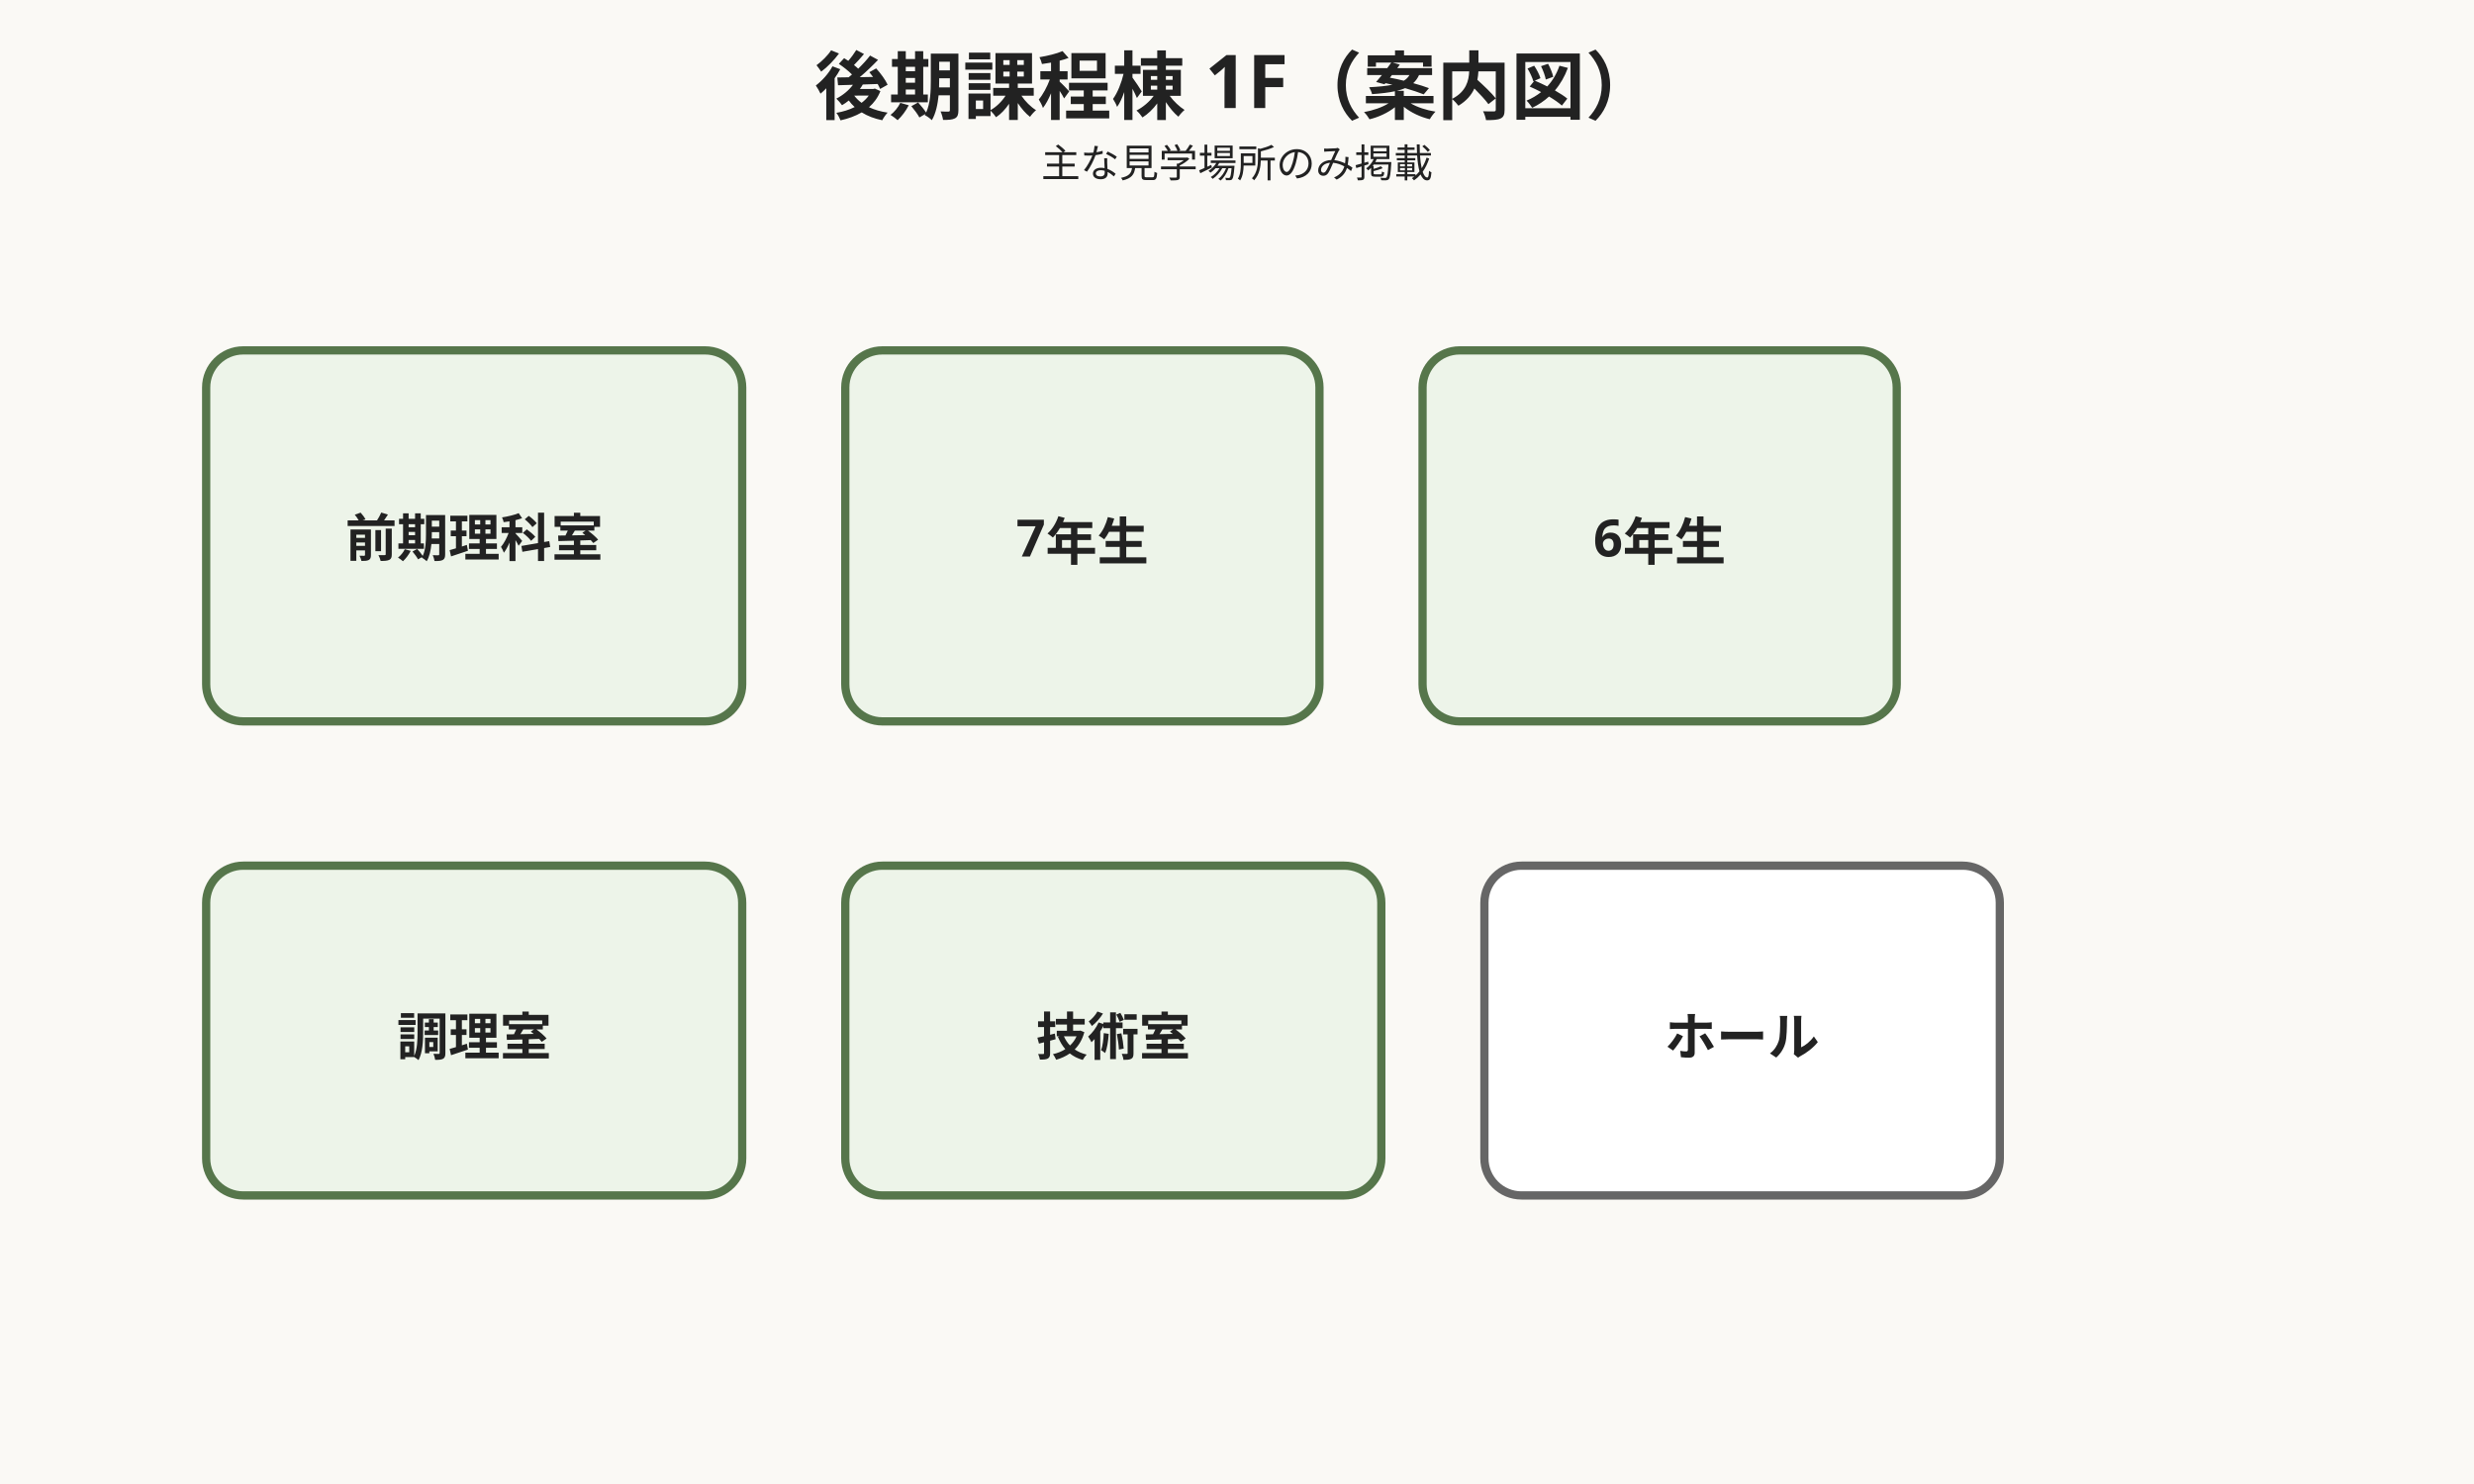
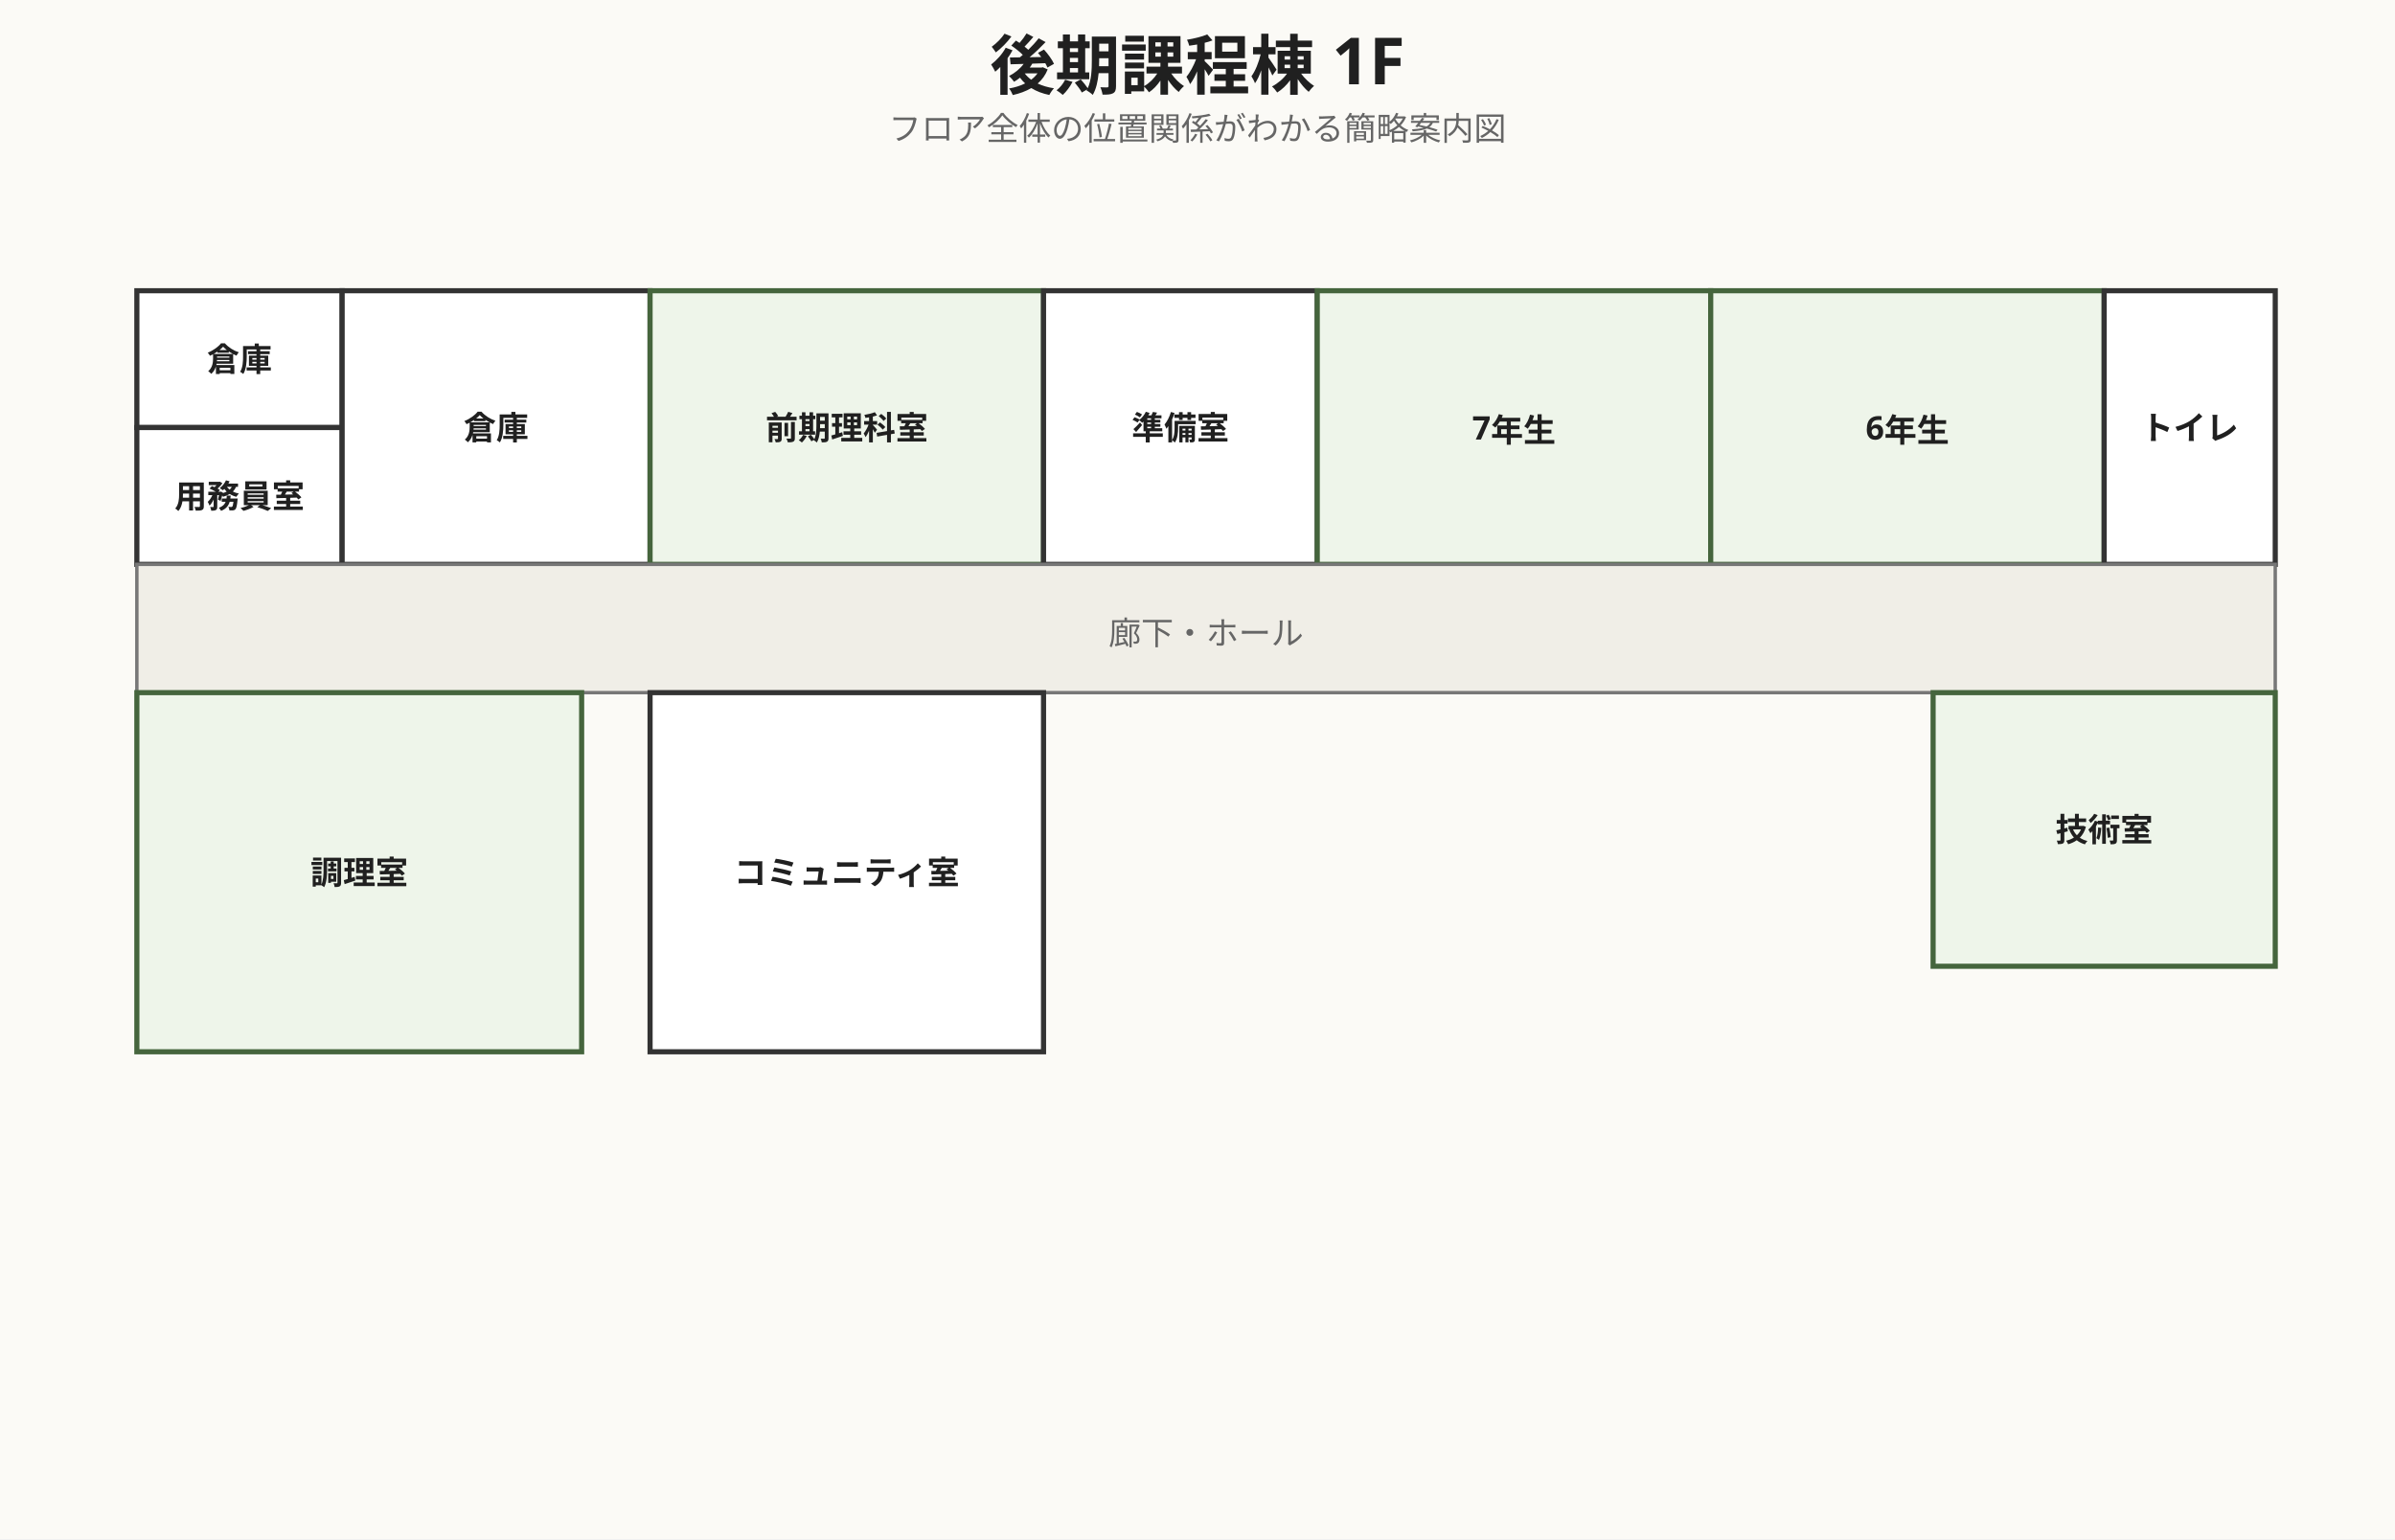
- <svg xmlns="http://www.w3.org/2000/svg" width="1200" height="720" viewBox="0 0 1200 720">
-   <rect width="1200" height="720" fill="#faf9f5" />
-   <style>.t{font-family:"Noto Sans JP",sans-serif;fill:#222}.h{font-size:36px;font-weight:700}.m{font-size:25px;font-weight:700}.c{fill:#edf4e9;stroke:#56764b;stroke-width:4}.b{fill:#fff;stroke:#666;stroke-width:4}.s{font-size:19px}</style>
-   <text x="600" y="55" text-anchor="middle" class="t h">後期課程棟 1F（案内図）</text>
-   <text x="600" y="86" text-anchor="middle" class="t s">主な見学場所のみ掲載</text>
-   <rect x="100" y="170" width="260" height="180" rx="18" class="c" />
-   <text x="230" y="270" text-anchor="middle" class="t m">前期理科室</text>
-   <rect x="410" y="170" width="230" height="180" rx="18" class="c" />
-   <text x="525" y="270" text-anchor="middle" class="t m">7年生</text>
-   <rect x="690" y="170" width="230" height="180" rx="18" class="c" />
-   <text x="805" y="270" text-anchor="middle" class="t m">6年生</text>
-   <rect x="100" y="420" width="260" height="160" rx="18" class="c" />
-   <text x="230" y="512" text-anchor="middle" class="t m">調理室</text>
-   <rect x="410" y="420" width="260" height="160" rx="18" class="c" />
-   <text x="540" y="512" text-anchor="middle" class="t m">技術室</text>
-   <rect x="720" y="420" width="250" height="160" rx="18" class="b" />
-   <text x="845" y="512" text-anchor="middle" class="t m">ホール</text>
+ <svg xmlns="http://www.w3.org/2000/svg" width="1400" height="900" viewBox="0 0 1400 900">
+   <rect width="1400" height="900" fill="#fbfaf6" />
+   <style>
+ .t{font-family:"Noto Sans JP","Yu Gothic",sans-serif;fill:#202020}
+ .h{font-size:38px;font-weight:800} .s{font-size:19px;fill:#666} .r{font-size:19px;font-weight:650}
+ .room{fill:#fff;stroke:#333;stroke-width:3} .special{fill:#eef5ea;stroke:#45653d;stroke-width:3}
+ .corr{fill:#f0eee7;stroke:#777;stroke-width:2} .deck{fill:#f5f3ed;stroke:#777;stroke-width:2;stroke-dasharray:8 5}
+ </style>
+   <text x="700" y="52" text-anchor="middle" class="t h">後期課程棟 1F</text>
+   <text x="700" y="82" text-anchor="middle" class="t s">フロア全体の位置関係がわかる簡略案内図</text>
+   <rect x="80" y="170" width="120" height="80" class="room" />
+   <text x="140.0" y="217.0" text-anchor="middle" class="t r" font-size="19">倉庫</text>
+   <rect x="80" y="250" width="120" height="80" class="room" />
+   <text x="140.0" y="297.0" text-anchor="middle" class="t r" font-size="19">用務員室</text>
+   <rect x="200" y="170" width="180" height="160" class="room" />
+   <text x="290.0" y="257.0" text-anchor="middle" class="t r" font-size="19">倉庫</text>
+   <rect x="380" y="170" width="230" height="160" class="special" />
+   <text x="495.0" y="257.0" text-anchor="middle" class="t r" font-size="19">前期理科室</text>
+   <rect x="610" y="170" width="160" height="160" class="room" />
+   <text x="690.0" y="257.0" text-anchor="middle" class="t r" font-size="19">準備室</text>
+   <rect x="770" y="170" width="230" height="160" class="special" />
+   <text x="885.0" y="257.0" text-anchor="middle" class="t r" font-size="19">7年生</text>
+   <rect x="1000" y="170" width="230" height="160" class="special" />
+   <text x="1115.0" y="257.0" text-anchor="middle" class="t r" font-size="19">6年生</text>
+   <rect x="1230" y="170" width="100" height="160" class="room" />
+   <text x="1280.0" y="257.0" text-anchor="middle" class="t r" font-size="19">トイレ</text>
+   <rect x="80" y="330" width="1250" height="75" class="corr" />
+   <text x="705" y="377" text-anchor="middle" class="t s">廊下・ホール</text>
+   <rect x="80" y="405" width="260" height="210" class="special" />
+   <text x="210.0" y="517.0" text-anchor="middle" class="t r" font-size="19">調理室</text>
+   <rect x="380" y="405" width="230" height="210" class="room" />
+   <text x="495.0" y="517.0" text-anchor="middle" class="t r" font-size="19">コミュニティ室</text>
+   <rect x="1130" y="405" width="200" height="160" class="special" />
+   <text x="1230.0" y="492.0" text-anchor="middle" class="t r" font-size="19">技術室</text>
</svg>
